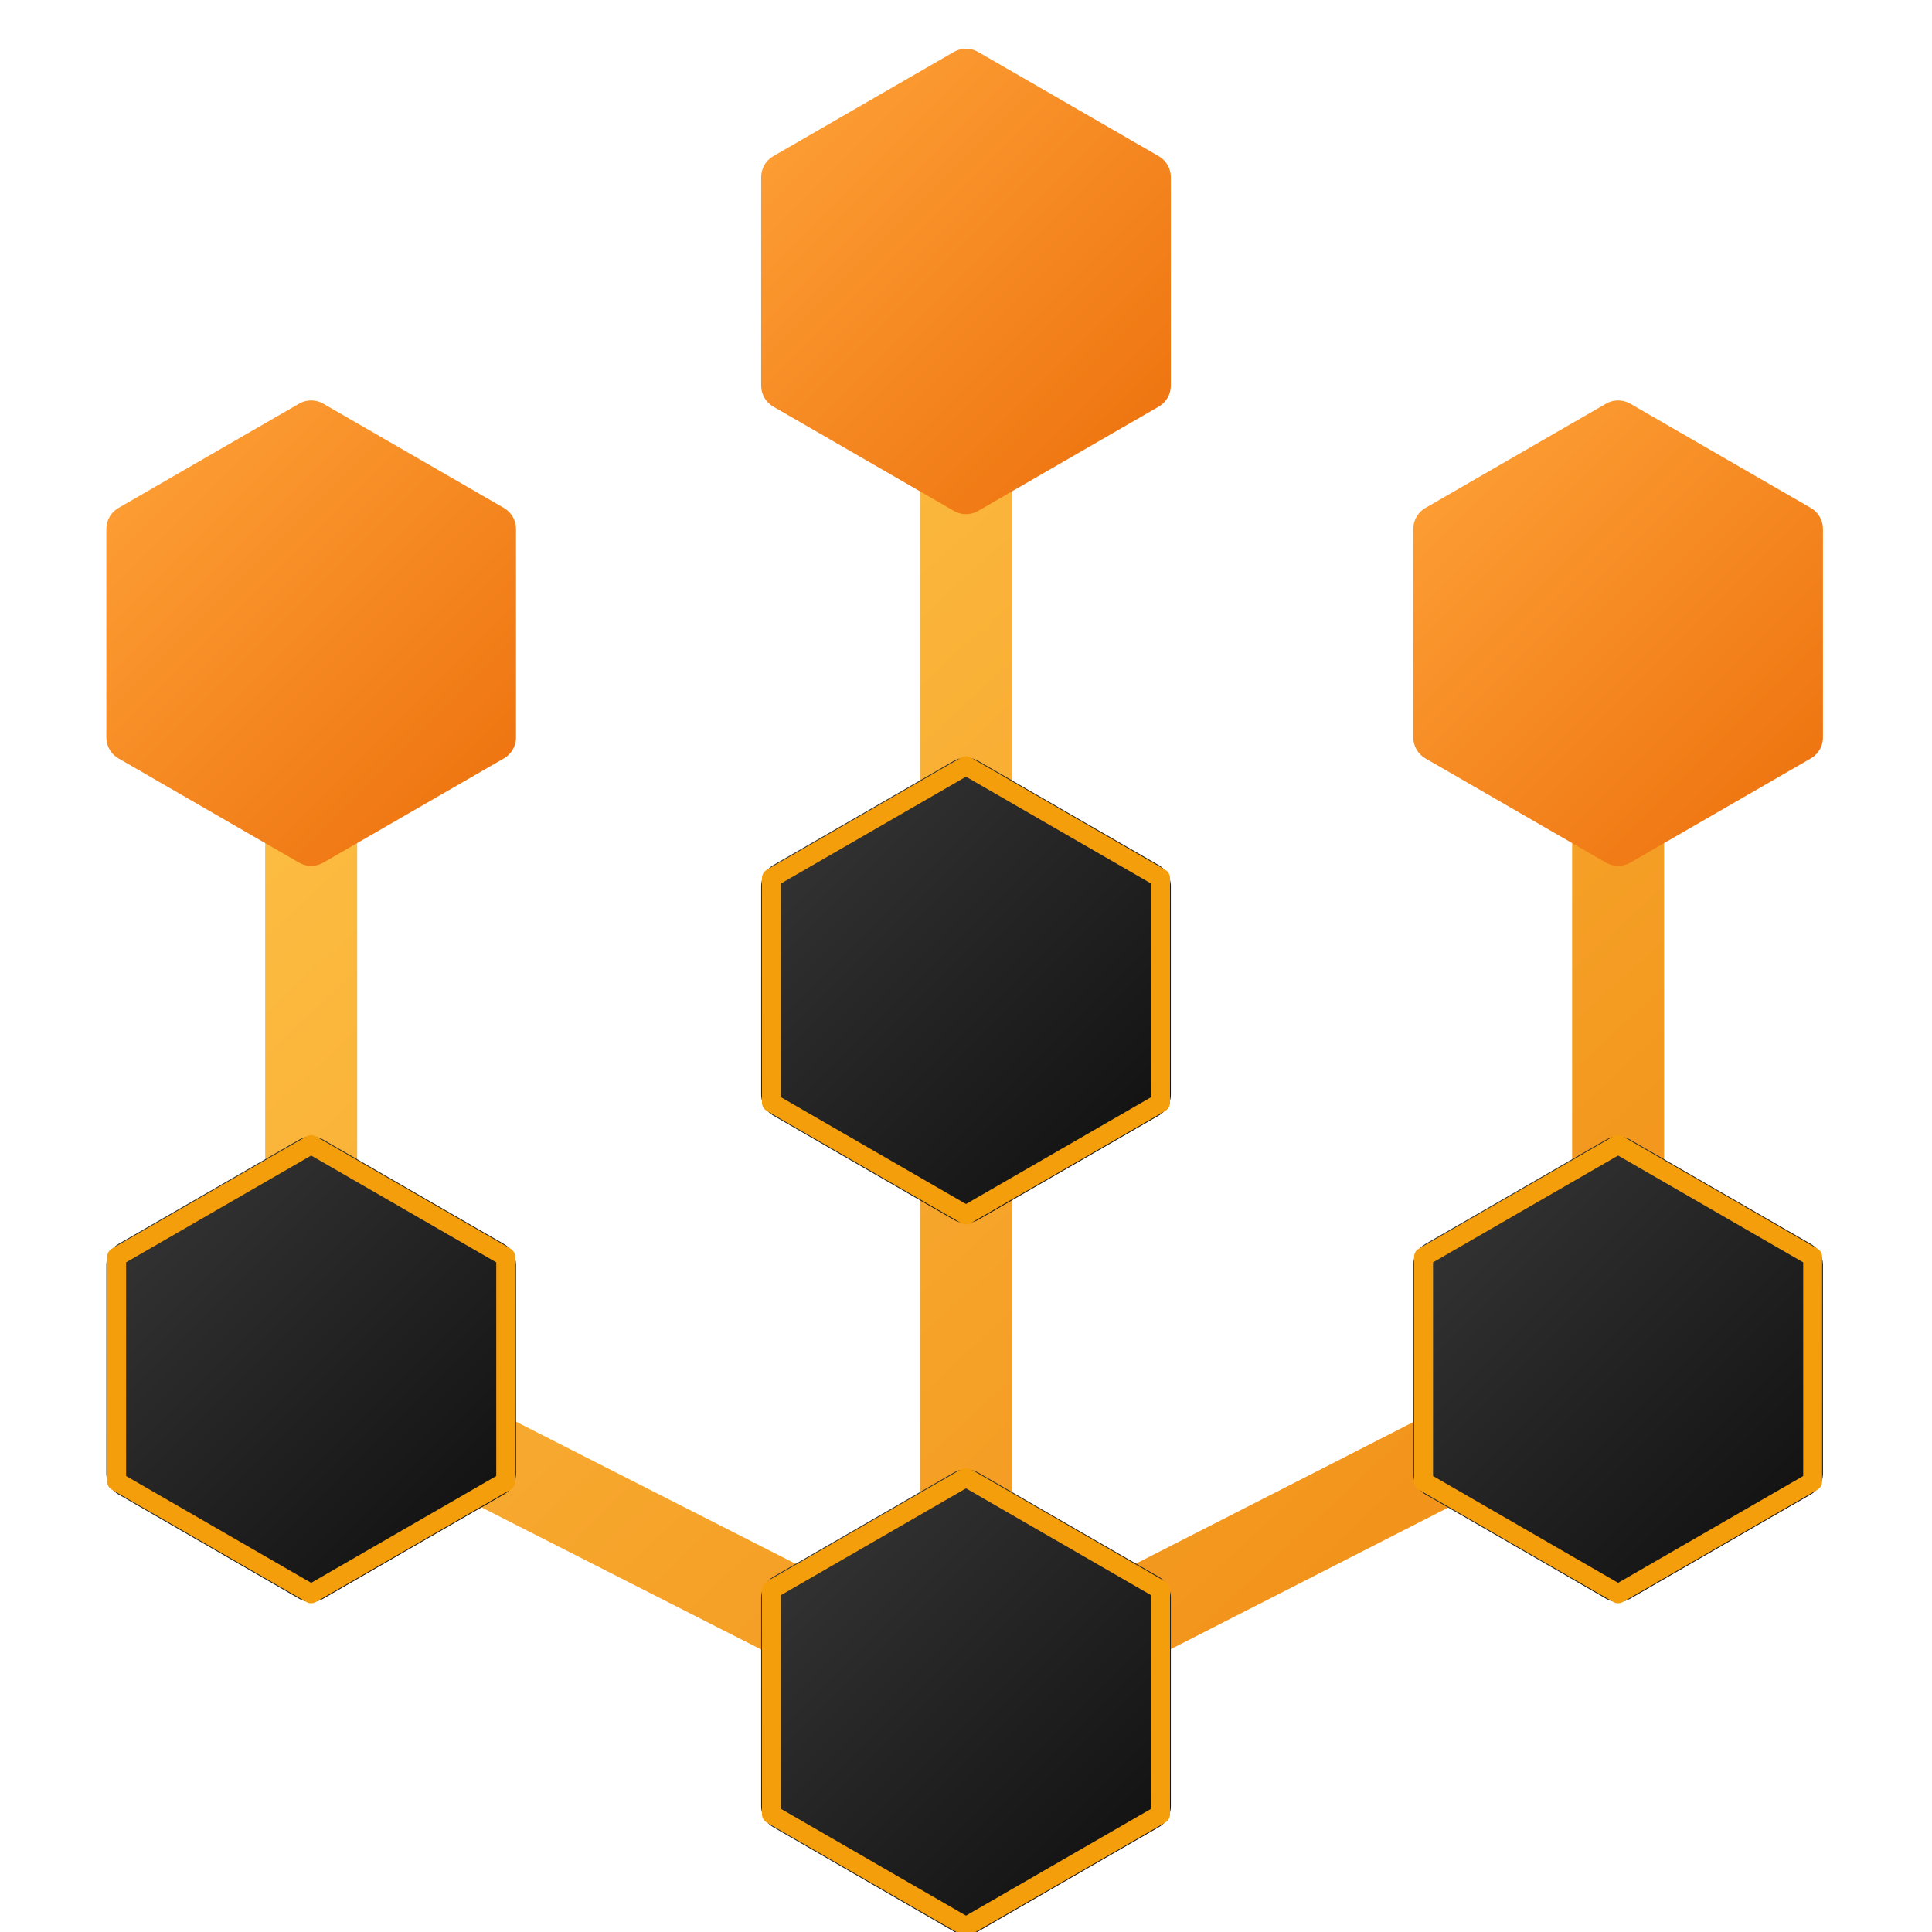
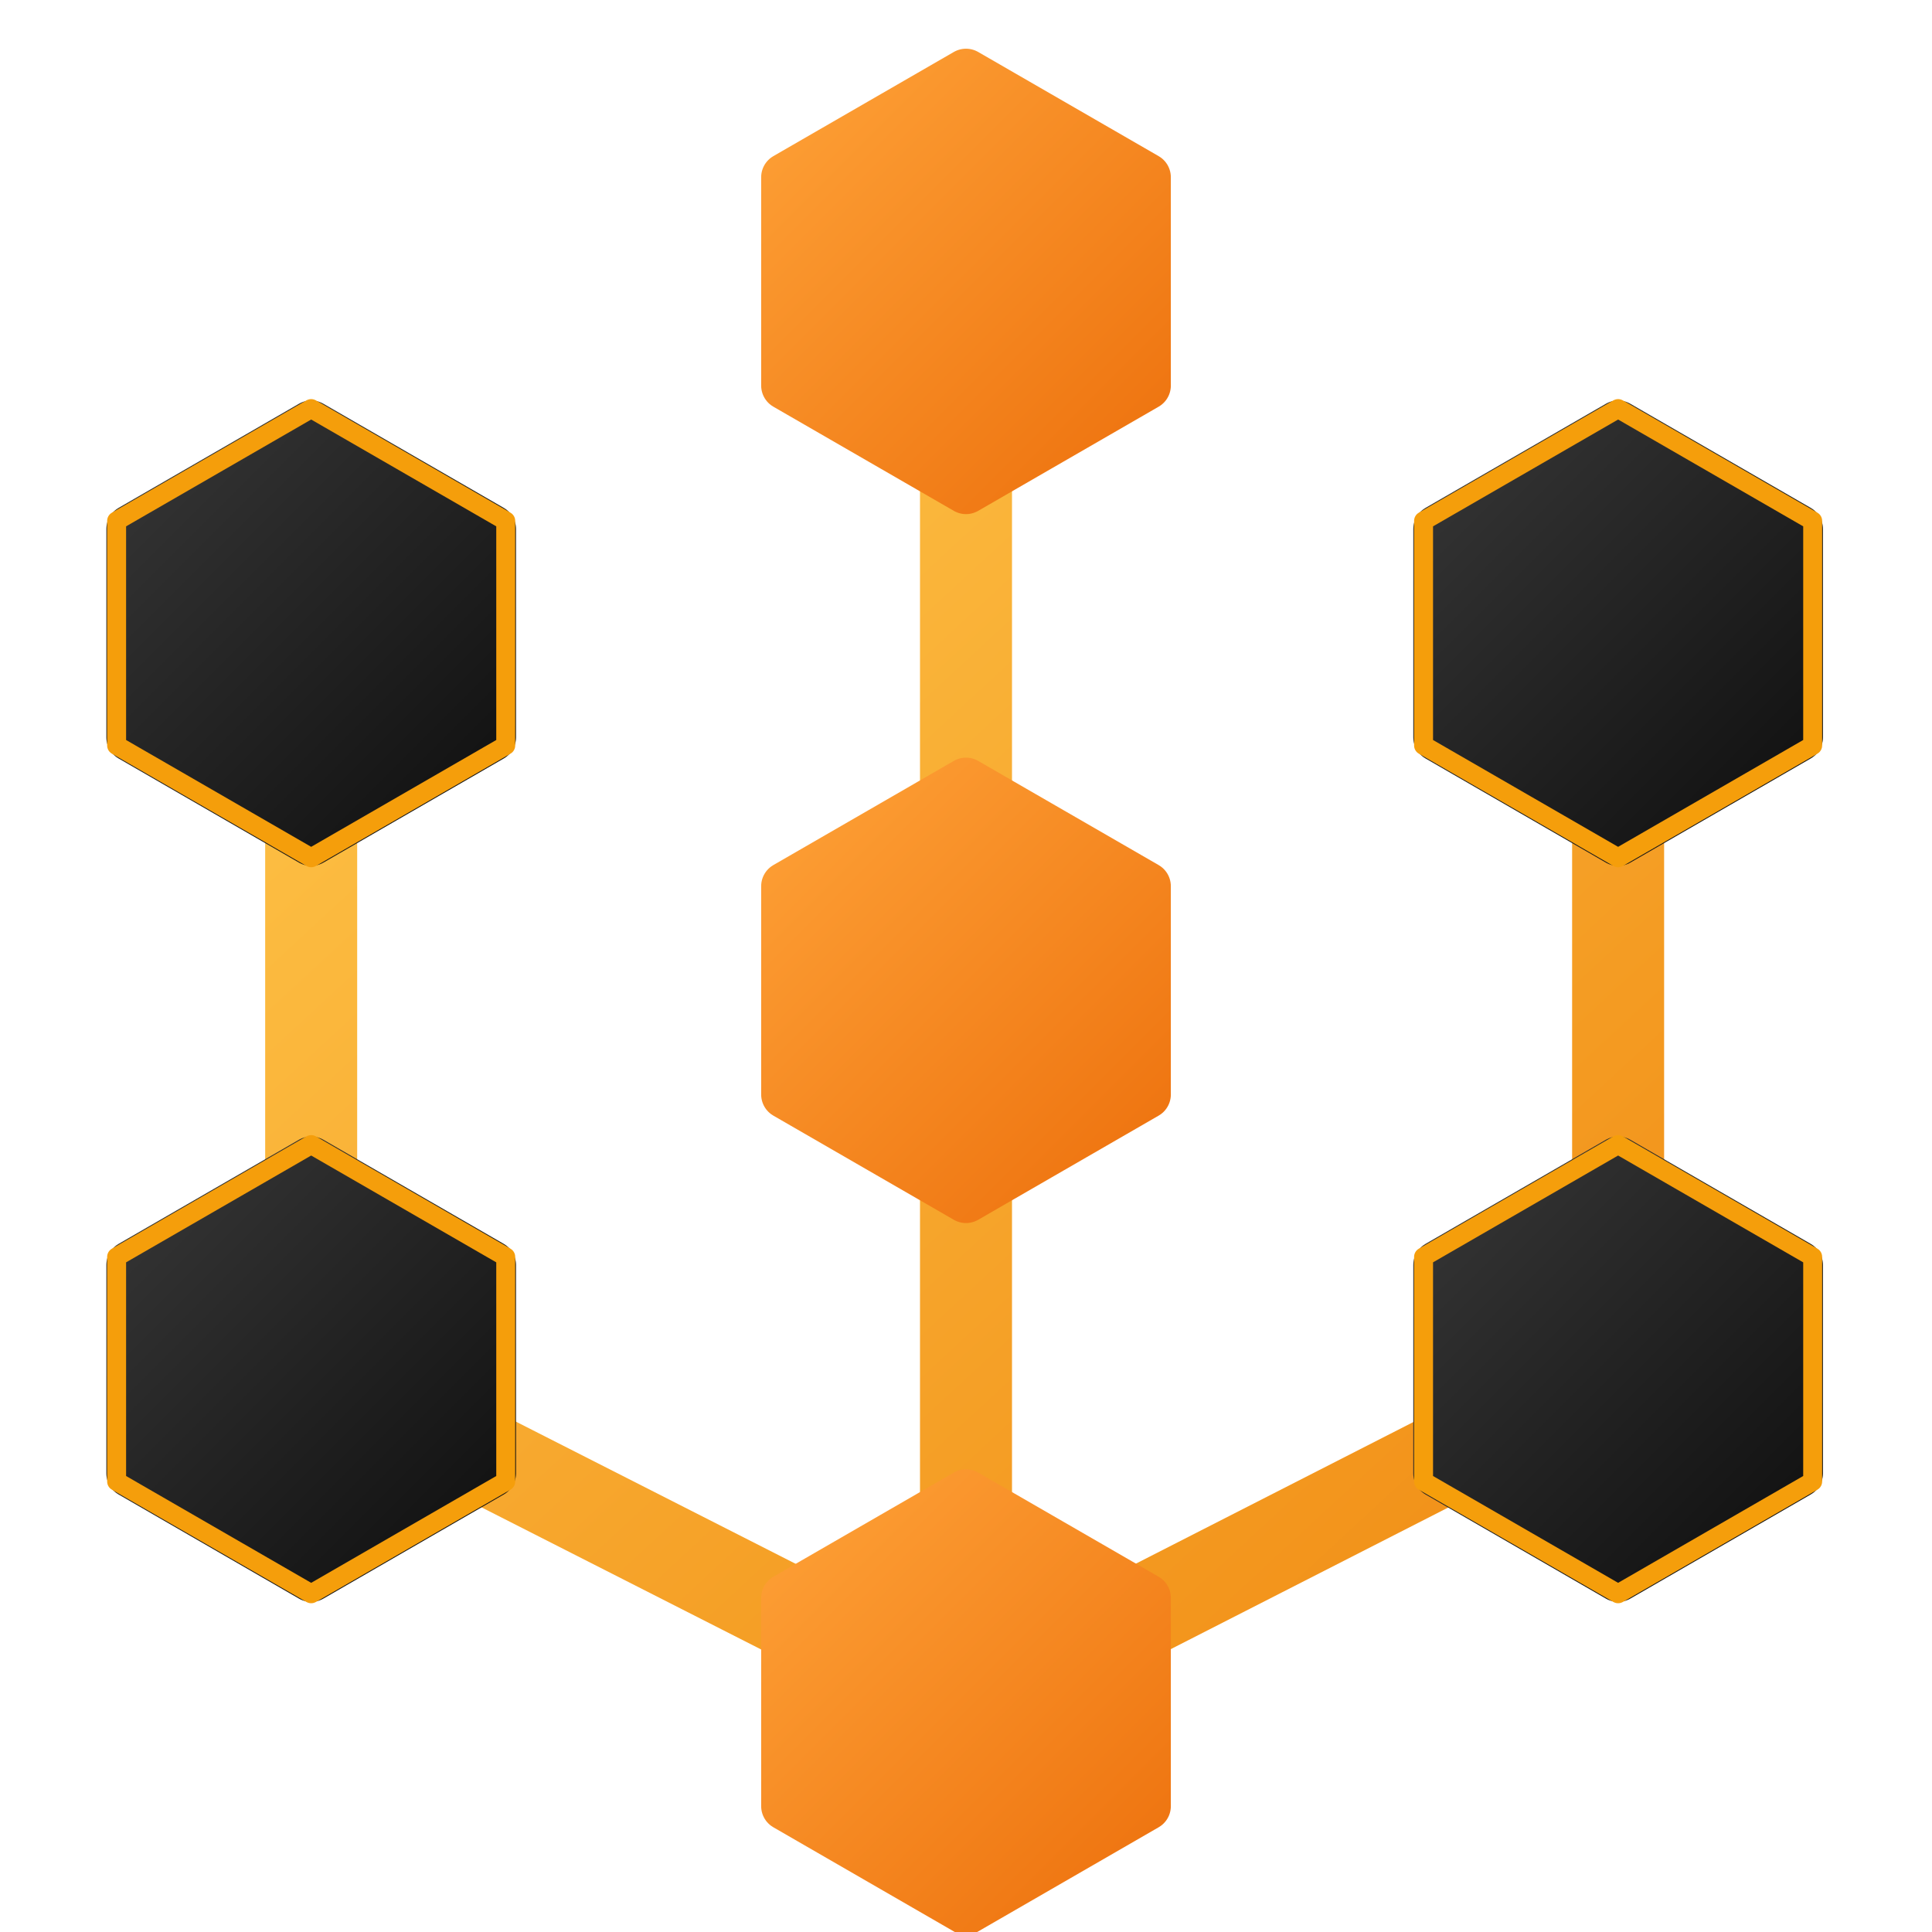
<svg xmlns="http://www.w3.org/2000/svg" role="img" aria-label="Kaalera" viewBox="88 66 714 714">
  <defs>
    <linearGradient id="ktl" gradientUnits="userSpaceOnUse" x1="117" y1="214" x2="289" y2="386">
-       <stop offset="0" stop-color="#ffa53a" />
-       <stop offset="1" stop-color="#ec6d0a" />
+       <stop offset="0" stop-color="#3a3a3a" />
+       <stop offset="1" stop-color="#0b0b0b" />
    </linearGradient>
    <linearGradient id="kbl" gradientUnits="userSpaceOnUse" x1="117" y1="486" x2="289" y2="658">
      <stop offset="0" stop-color="#3a3a3a" />
      <stop offset="1" stop-color="#0b0b0b" />
    </linearGradient>
    <linearGradient id="ktc" gradientUnits="userSpaceOnUse" x1="359" y1="84" x2="531" y2="256">
      <stop offset="0" stop-color="#ffa53a" />
      <stop offset="1" stop-color="#ec6d0a" />
    </linearGradient>
    <linearGradient id="kmc" gradientUnits="userSpaceOnUse" x1="359" y1="346" x2="531" y2="518">
+       <stop offset="0" stop-color="#ffa53a" />
+       <stop offset="1" stop-color="#ec6d0a" />
+     </linearGradient>
+     <linearGradient id="kbc" gradientUnits="userSpaceOnUse" x1="359" y1="609" x2="531" y2="781">
+       <stop offset="0" stop-color="#ffa53a" />
+       <stop offset="1" stop-color="#ec6d0a" />
+     </linearGradient>
+     <linearGradient id="ktr" gradientUnits="userSpaceOnUse" x1="600" y1="214" x2="772" y2="386">
      <stop offset="0" stop-color="#3a3a3a" />
      <stop offset="1" stop-color="#0b0b0b" />
-     </linearGradient>
-     <linearGradient id="kbc" gradientUnits="userSpaceOnUse" x1="359" y1="609" x2="531" y2="781">
-       <stop offset="0" stop-color="#3a3a3a" />
-       <stop offset="1" stop-color="#0b0b0b" />
-     </linearGradient>
-     <linearGradient id="ktr" gradientUnits="userSpaceOnUse" x1="600" y1="214" x2="772" y2="386">
-       <stop offset="0" stop-color="#ffa53a" />
-       <stop offset="1" stop-color="#ec6d0a" />
    </linearGradient>
    <linearGradient id="kbr" gradientUnits="userSpaceOnUse" x1="600" y1="486" x2="772" y2="658">
      <stop offset="0" stop-color="#3a3a3a" />
      <stop offset="1" stop-color="#0b0b0b" />
    </linearGradient>
    <linearGradient id="kbar" gradientUnits="userSpaceOnUse" x1="200" y1="170" x2="690" y2="700">
      <stop offset="0" stop-color="#ffc94d" />
      <stop offset="1" stop-color="#f08a12" />
    </linearGradient>
  </defs>
  <g stroke="url(#kbar)" stroke-width="34" stroke-linecap="round">
    <line x1="203" y1="300" x2="203" y2="572" />
    <line x1="445" y1="170" x2="445" y2="432" />
    <line x1="445" y1="432" x2="445" y2="695" />
    <line x1="686" y1="300" x2="686" y2="572" />
    <line x1="203" y1="572" x2="445" y2="695" />
    <line x1="686" y1="572" x2="445" y2="695" />
  </g>
  <g class="piece p1" stroke-width="18" stroke-linejoin="round">
    <polygon points="203.0,223.0 269.7,261.5 269.7,338.5 203.0,377.0 136.3,338.5 136.3,261.5" fill="url(#ktl)" stroke="url(#ktl)" />
+     <polygon points="203.0,217.0 274.9,258.5 274.9,341.5 203.0,383.0 131.1,341.5 131.1,258.5" fill="none" stroke="#f59e0b" stroke-width="7" />
    <polygon points="203.0,495.0 269.7,533.5 269.7,610.5 203.0,649.0 136.3,610.5 136.3,533.5" fill="url(#kbl)" stroke="url(#kbl)" />
    <polygon points="203.0,489.0 274.9,530.5 274.9,613.5 203.0,655.0 131.1,613.5 131.1,530.5" fill="none" stroke="#f59e0b" stroke-width="7" />
  </g>
  <g class="piece p2" stroke-width="18" stroke-linejoin="round">
    <polygon points="445.0,93.0 511.7,131.5 511.7,208.5 445.0,247.0 378.3,208.5 378.3,131.5" fill="url(#ktc)" stroke="url(#ktc)" />
    <polygon points="445.0,355.0 511.7,393.5 511.7,470.5 445.0,509.0 378.3,470.5 378.3,393.5" fill="url(#kmc)" stroke="url(#kmc)" />
-     <polygon points="445.0,349.0 516.9,390.5 516.9,473.5 445.0,515.0 373.1,473.5 373.1,390.5" fill="none" stroke="#f59e0b" stroke-width="7" />
    <polygon points="445.0,618.0 511.7,656.5 511.7,733.5 445.0,772.0 378.3,733.5 378.3,656.5" fill="url(#kbc)" stroke="url(#kbc)" />
-     <polygon points="445.0,612.0 516.9,653.5 516.9,736.5 445.0,778.0 373.1,736.5 373.1,653.5" fill="none" stroke="#f59e0b" stroke-width="7" />
  </g>
  <g class="piece p3" stroke-width="18" stroke-linejoin="round">
    <polygon points="686.0,223.0 752.7,261.5 752.7,338.5 686.0,377.0 619.3,338.5 619.3,261.5" fill="url(#ktr)" stroke="url(#ktr)" />
+     <polygon points="686.0,217.0 757.9,258.5 757.9,341.5 686.0,383.0 614.1,341.5 614.1,258.5" fill="none" stroke="#f59e0b" stroke-width="7" />
    <polygon points="686.0,495.0 752.7,533.5 752.7,610.5 686.0,649.0 619.3,610.5 619.3,533.5" fill="url(#kbr)" stroke="url(#kbr)" />
    <polygon points="686.0,489.0 757.9,530.5 757.9,613.5 686.0,655.0 614.1,613.5 614.1,530.5" fill="none" stroke="#f59e0b" stroke-width="7" />
  </g>
</svg>
